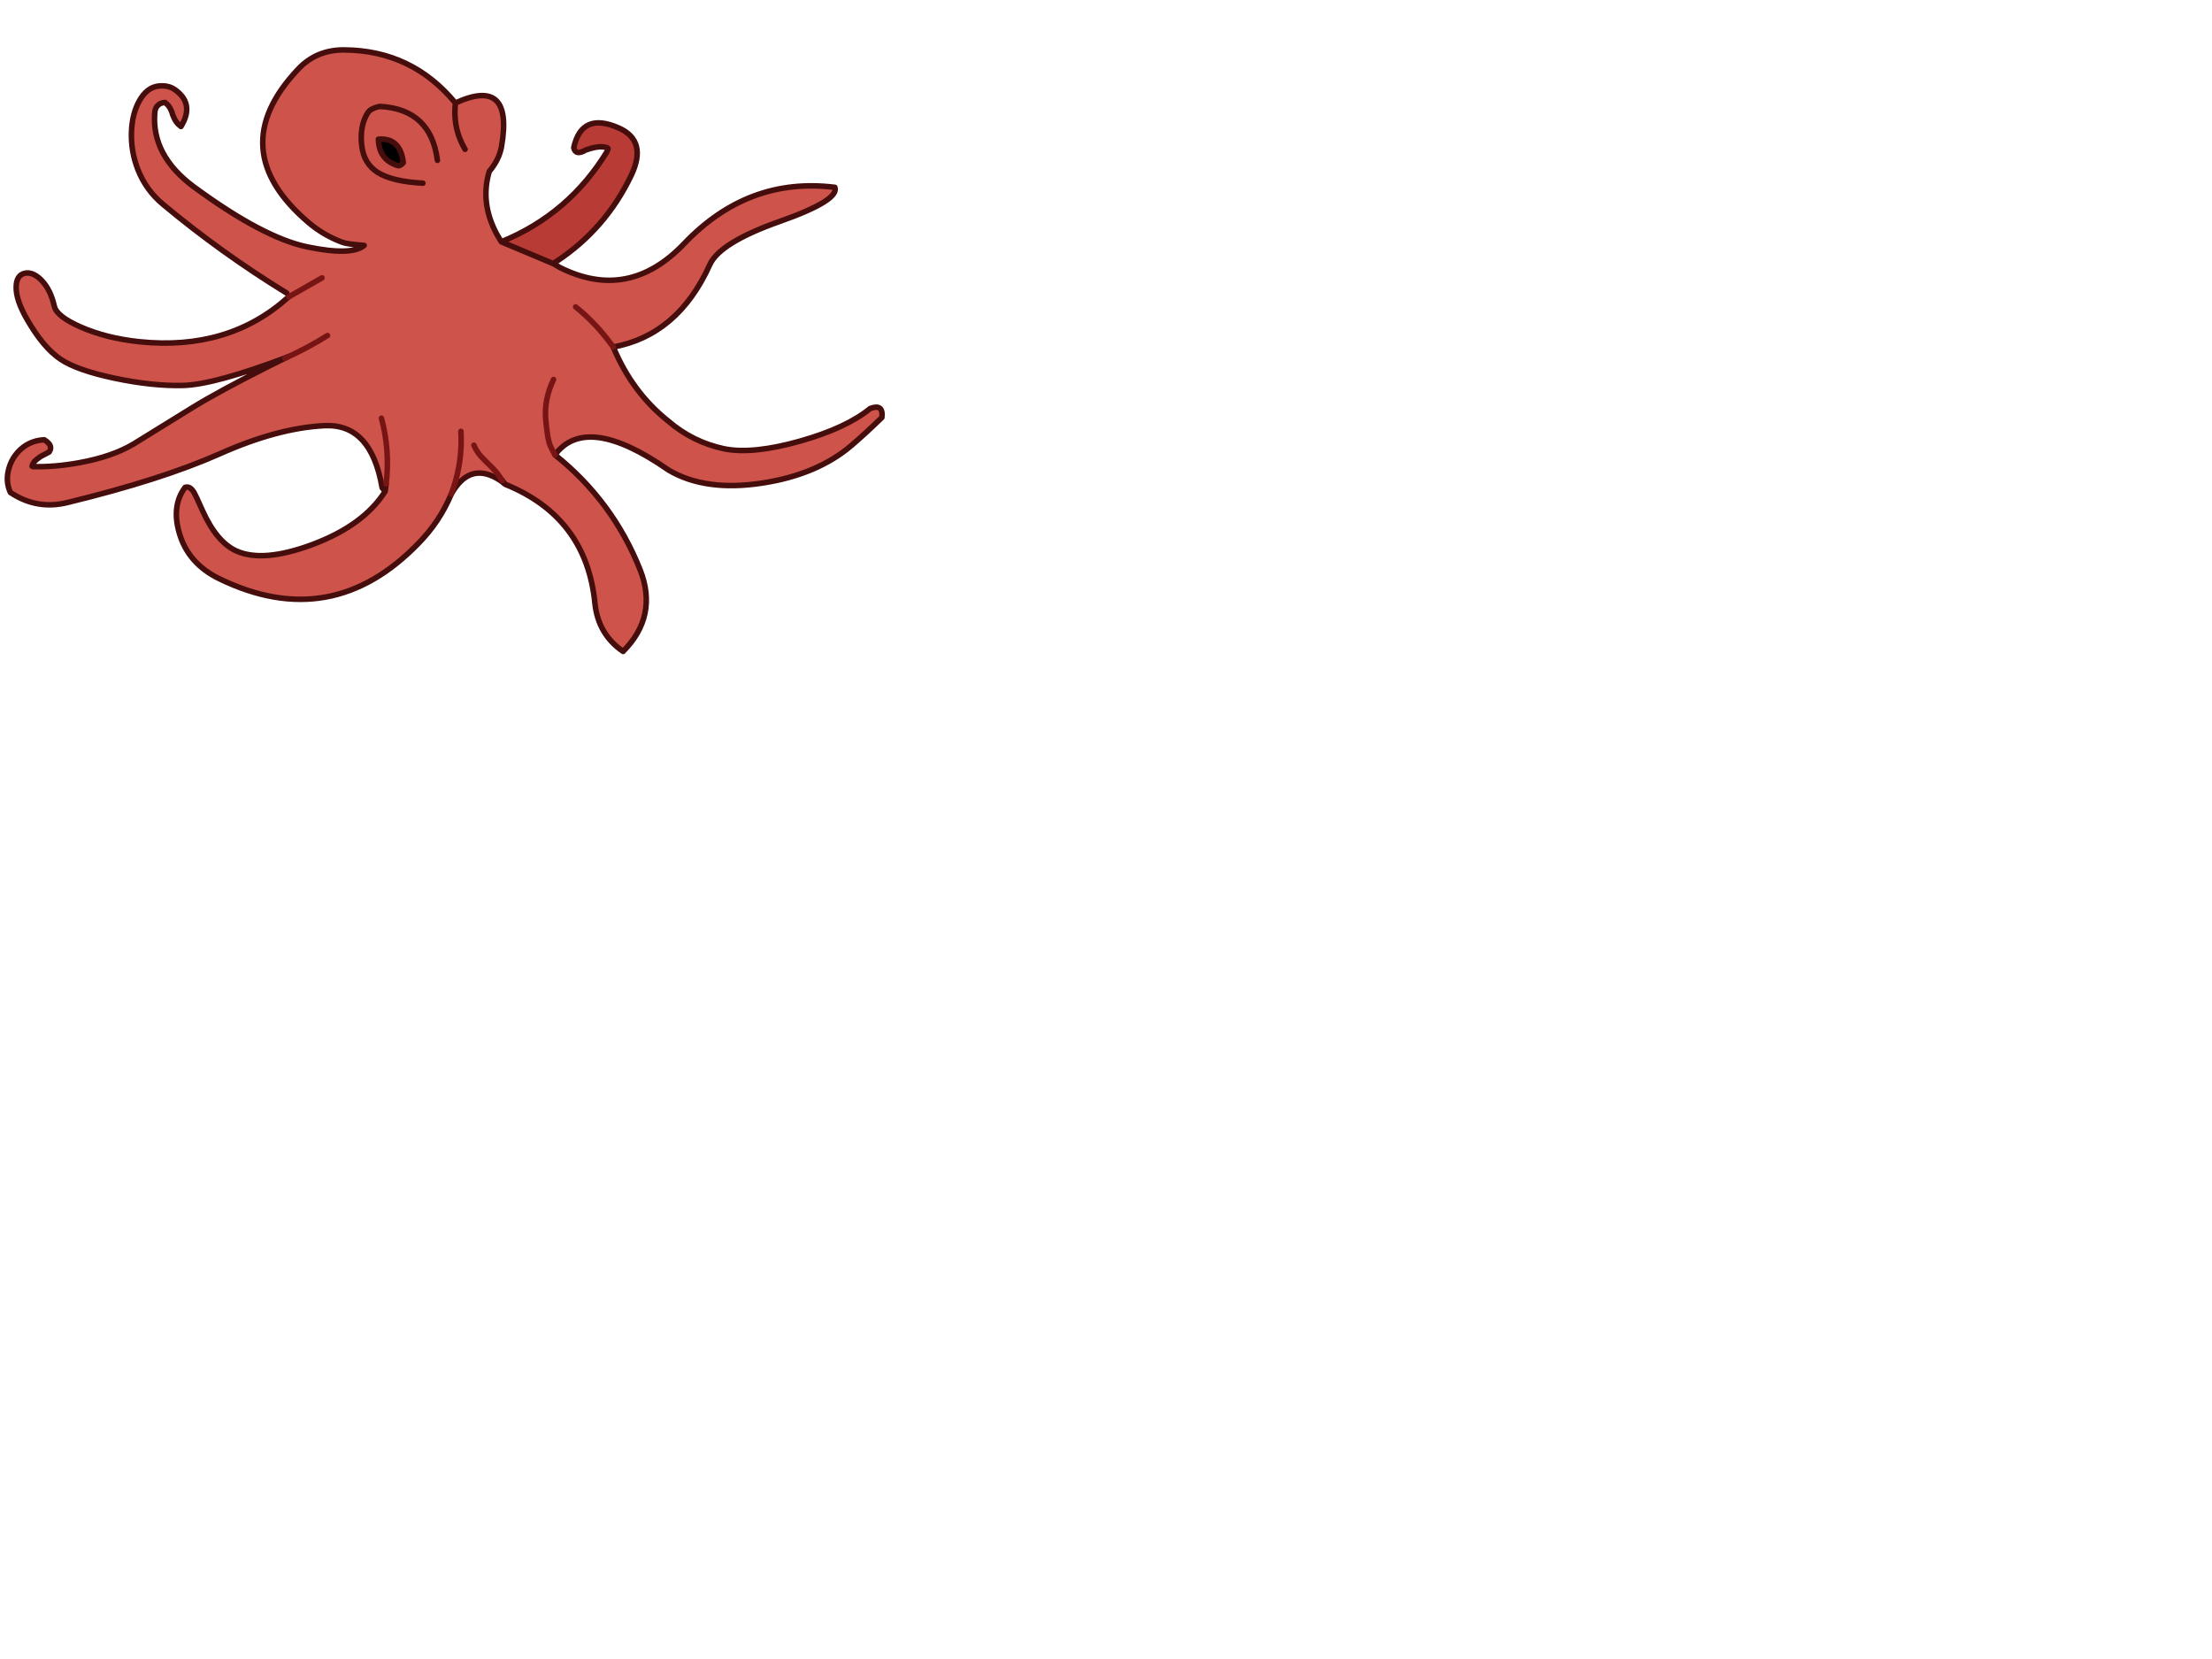
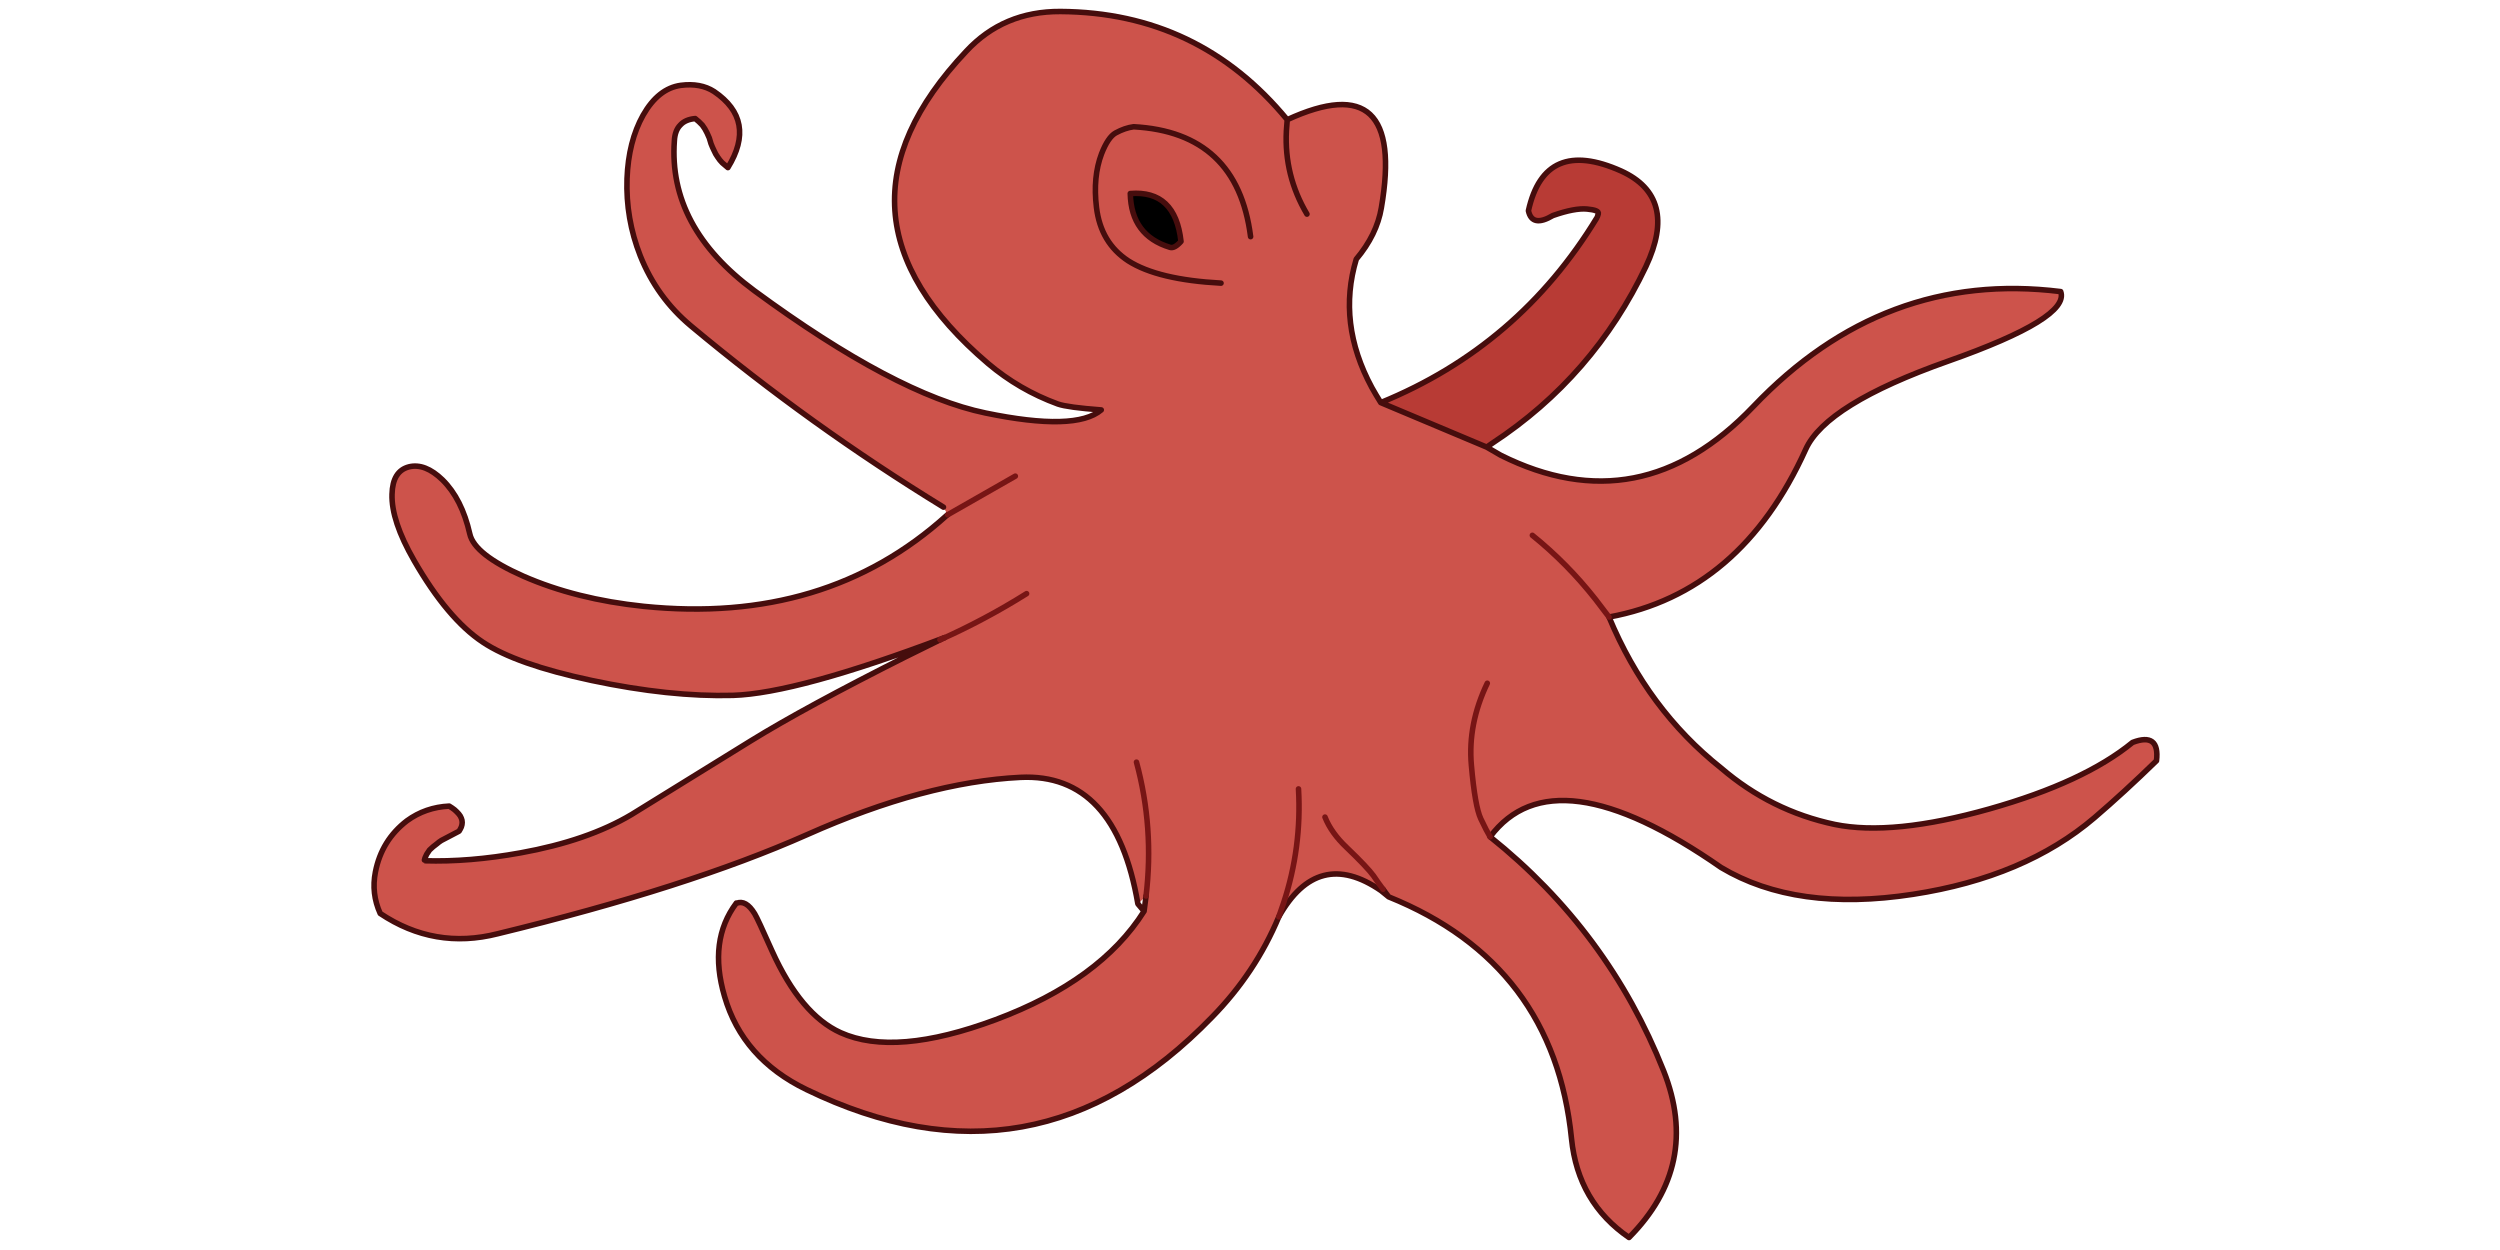
- <svg xmlns="http://www.w3.org/2000/svg" xmlns:xlink="http://www.w3.org/1999/xlink" preserveAspectRatio="none" width="800" height="600" viewBox="0 0 800 600">
-   <defs>
-     <g id="a">
-       <path fill="#B83B35" d="M96.3 132.8q-2.506 1.268.8-.3l6-3q-.907.447-1.85.85-.5.2-4.95 2.45m85-45.35l18.8 7.9 1-.7q17.95-11.8 27.25-31.35 5.8-12.3-4.4-16.95-13.55-6.05-16.45 7.05.65 3.05 4.35.85 3.85-1.35 6.05-1.15 2.2.2 2 .85-.2.65-.25.7-13.85 22.8-38.35 32.8z" />
-       <path fill="#CD534B" d="M256.7 95.75q3.6-8 25.25-15.65 21.7-7.65 20-12.35-31.4-3.9-54.55 20.4-20.05 21-44.8 8.65-1.25-.7-2.5-1.45l-18.8-7.9q-.85-1.35-1.6-2.7-6.15-11.4-2.75-22.75 3.65-4.35 4.45-9.1 4.35-25.35-16.7-15.65-.1 1-.15 2-.4 7.9 3.65 14.75-4.05-6.85-3.65-14.75.05-1 .15-2-15.7-19.05-40.25-19.2-10.1-.05-16.7 7.05Q80.5 54 111.6 80.5q5.55 4.7 12.4 7.2 1.7.6 7.7 1.05-4.537 3.862-20.55.55-15.954-3.304-41-21.7-15.3-11.3-14.2-26.6.1-1.85 1.05-2.8.9-1 2.65-1.15.7.55 1.25 1.15.5.65.85 1.4l.4.9.3 1q.25.65.55 1.25.25.6.65 1.15.35.55.8 1 .5.45 1 .85Q70.6 37.4 63 32.25q-2.4-1.55-5.9-1.1-4 .55-6.7 5.3-2.6 4.65-2.85 11.25-.25 7.1 2.35 13.7 2.95 7.4 9 12.45Q80.05 91.5 103.7 106l.75 1.35 12-6.85-12 6.85-.15.1Q82.8 126.9 50.5 123.6q-12-1.25-21.35-5.35-8.7-3.85-9.5-7.5-1.4-6.2-4.85-9.6-3.1-3-5.95-2.3-2.9.75-3 4.85-.15 4.7 3.9 11.75 5.95 10.35 12.2 14.5 5.9 3.95 19.3 6.8 13.9 2.95 25.1 2.65 11.35-.35 37.55-10.25-.387.19-.8.35 7.93-3.501 15.35-8.15-7.42 4.649-15.35 8.15l-6 3q-17.943 9.025-27.55 14.95-6.55 4.05-21.2 13.1-7.8 4.65-19.7 6.8-9.1 1.65-17.05 1.4-.05 0 .1-.5.15-.35.3-.65.25-.4.5-.75.6-.6 1.3-1.1.4-.35.8-.6 1.6-.85 3.15-1.65.25-.4.4-.75.15-.4.15-.8t-.15-.75q-.15-.4-.45-.75-.35-.4-.75-.75-.45-.35-.95-.65-4.2.2-7.5 2.6-4.5 3.45-5.6 9.1-.75 3.8.85 7.35 9.65 6.45 20.85 3.6 33.897-8.244 54.85-17.6 21.01-9.318 37.9-10.15 16.888-.827 20.85 22.45l1.45-1.4q1.45-12.1-1.7-23.75 3.15 11.65 1.7 23.75-.15 1.35-.35 2.7-7.75 12.3-26.35 19.25-17.85 6.65-27.5 2.3-7.05-3.2-12.15-14.45-2.6-5.85-3.1-6.65-1.55-2.55-3.25-1.85v-.05q-5 6.65-2.1 16.55 3.2 11.05 14.55 16.55 40.5 19.65 71.95-12.85 7.7-7.85 11.85-17.8.45-1.25.85-2.45 3.25-9.85 2.65-20.25.6 10.4-2.65 20.25-.4 1.2-.85 2.45 6.95-12.35 18.15-4.65l.35-.25q-.9-1.2-1.7-2.4-1.1-1.5-4.75-5-2.75-2.6-3.85-5.4 1.1 2.8 3.85 5.4 3.65 3.5 4.75 5 .8 1.2 1.7 2.4.5.65 1 1.35 29.35 11.85 32.45 42.95 1.15 11.3 10.2 17.5 12.75-12.85 6.15-29.55-9.85-24.8-30.8-41.55-.604-.995-1.65-3.2-1.037-2.216-1.7-9.55-.618-7.279 2.85-14.5-3.468 7.221-2.85 14.5.663 7.334 1.7 9.55 1.046 2.205 1.65 3.2 11.34-15.19 41 5.45 13.3 7.95 34.05 4.75 19.85-3.05 32.2-13.6 5.2-4.45 11-10.1.6-5.1-4.25-3.25-8.6 7.05-25.4 11.8-17.2 4.85-27.45 2.75-11.3-2.4-20.15-10-13.05-10.35-19.9-26.8-1.2-1.6-2.4-3.15-5-6.35-11.2-11.35 6.2 5 11.2 11.35 1.2 1.55 2.4 3.15 23.4-4.3 34.9-29.75M134.25 39.6q1.65-.9 3.2-1.1 18.4 1 20.75 19.5-2.35-18.5-20.75-19.5-1.55.2-3.2 1.1-1.35.75-2.5 3.7-1.55 4.1-.9 9.5.75 6.3 5.65 9.5 5.25 3.35 16.45 3.95-11.2-.6-16.45-3.95-4.9-3.2-5.65-9.5-.65-5.4.9-9.5 1.15-2.95 2.5-3.7m11.6 19.25q-1.15 1.3-1.95 1.05-6.9-2.1-7.05-9.55 7.997-.641 9 8.5z" />
-       <path d="M143.9 59.9q.8.25 1.95-1.05-1.003-9.141-9-8.5.15 7.45 7.05 9.55z" />
-     </g>
-     <path id="b" stroke="#460D0D" stroke-width="2" stroke-linejoin="round" stroke-linecap="round" fill="none" d="M221.8 125.5q23.4-4.3 34.9-29.75 3.6-8 25.25-15.65 21.7-7.65 20-12.35-31.4-3.9-54.55 20.4-20.05 21-44.8 8.65-1.25-.7-2.5-1.45l-18.8-7.9q-.85-1.35-1.6-2.7-6.15-11.4-2.75-22.75 3.65-4.35 4.45-9.1 4.35-25.35-16.7-15.65-.1 1-.15 2-.4 7.9 3.65 14.75m31.9 41.35l1-.7q17.95-11.8 27.25-31.35 5.8-12.3-4.4-16.95-13.55-6.05-16.45 7.05.65 3.05 4.35.85 3.85-1.35 6.05-1.15 2.2.2 2 .85-.2.65-.25.7-13.85 22.8-38.35 32.8m40.5 38.05q6.85 16.45 19.9 26.8 8.85 7.6 20.15 10 10.25 2.1 27.45-2.75 16.8-4.75 25.4-11.8 4.85-1.85 4.25 3.25-5.8 5.65-11 10.1-12.35 10.55-32.2 13.6-20.75 3.2-34.05-4.75-29.66-20.64-41-5.45 20.95 16.75 30.8 41.55 6.6 16.7-6.15 29.55-9.05-6.2-10.2-17.5-3.1-31.1-32.45-42.95-.65-.55-1.35-1.1-11.2-7.7-18.15 4.65-4.15 9.95-11.85 17.8Q119.9 229 79.4 209.35q-11.35-5.5-14.55-16.55-2.9-9.9 2.1-16.55v.05q1.7-.7 3.25 1.85.5.8 3.1 6.65 5.1 11.25 12.15 14.45 9.65 4.35 27.5-2.3 18.6-6.95 26.35-19.25l-1.1-1.3q-3.962-23.277-20.85-22.45-16.89.832-37.875 10.175-20.978 9.33-54.875 17.575-11.2 2.85-20.85-3.6-1.6-3.55-.85-7.35 1.1-5.65 5.6-9.1 3.3-2.4 7.5-2.6.5.3.95.65.4.35.75.75.3.35.45.75.15.35.15.75t-.15.8q-.15.35-.4.75-1.55.8-3.15 1.65-.4.25-.8.6-.7.5-1.3 1.1-.25.35-.5.75-.15.3-.3.65-.15.5-.1.5 7.95.25 17.05-1.4 11.9-2.15 19.7-6.8 14.65-9.05 21.2-13.1 9.607-5.925 27.55-14.95m6.8-3.35q-26.2 9.9-37.55 10.25-11.2.3-25.1-2.65-13.4-2.85-19.3-6.8-6.25-4.15-12.2-14.5-4.05-7.05-3.9-11.75.1-4.1 3-4.85 2.85-.7 5.95 2.3 3.45 3.4 4.85 9.6.8 3.65 9.5 7.5 9.35 4.1 21.35 5.35 32.3 3.3 53.8-16.15l.15-.1m-.75-1.35Q80.05 91.5 58.9 73.85q-6.05-5.05-9-12.45-2.6-6.6-2.35-13.7.25-6.6 2.85-11.25 2.7-4.75 6.7-5.3 3.5-.45 5.9 1.1 7.6 5.15 2.45 13.5-.5-.4-1-.85-.45-.45-.8-1-.4-.55-.65-1.15-.3-.6-.55-1.25l-.3-1-.4-.9q-.35-.75-.85-1.4-.55-.6-1.25-1.15-1.75.15-2.65 1.15-.95.95-1.05 2.8-1.1 15.3 14.2 26.6 25.046 18.396 41.025 21.7 15.987 3.312 20.525-.55-6-.45-7.7-1.05-6.85-2.5-12.4-7.2-31.1-26.5-3.85-55.4 6.6-7.1 16.7-7.05 24.55.15 40.25 19.2m18 137.9q-.5-.7-1-1.35M152.95 66.25q-11.2-.6-16.45-3.95-4.9-3.2-5.65-9.5-.65-5.4.9-9.5 1.15-2.95 2.5-3.7 1.65-.9 3.2-1.1 18.4 1 20.75 19.5m-12.35.85q-1.003-9.141-9-8.5.15 7.45 7.05 9.55.8.25 1.95-1.05zm-42.725 70.675L97.1 132.5m42.2 45.2q.2-1.35.35-2.7" />
-     <path id="c" stroke="#871818" stroke-width="2" stroke-linejoin="round" stroke-linecap="round" fill="none" d="M103.9 129.15q-.387.19-.775.375" />
-     <path id="d" stroke="#771515" stroke-width="2" stroke-linejoin="round" stroke-linecap="round" fill="none" d="M208.2 111q6.2 5 11.2 11.35 1.2 1.55 2.4 3.15m-21.6 11.75q-3.468 7.221-2.825 14.525.638 7.309 1.675 9.525 1.046 2.205 1.65 3.2m-19 9.3q-.9-1.2-1.7-2.4-1.1-1.5-4.75-5-2.75-2.6-3.85-5.4m-4.7-5q.6 10.4-2.65 20.25-.4 1.2-.85 2.45m-58.75-71.35l12-6.85m-13.325 29.025q7.904-3.526 15.325-8.175m21.2 53.65q1.45-12.1-1.7-23.75" />
-   </defs>
+ <svg xmlns="http://www.w3.org/2000/svg" width="900" height="450" viewBox="0 0 900 450">
+   <path fill="#B83B35" d="M324.633 236.942c-3.389 1.717-2.848 1.513 1.624-.607l12.173-6.087a74.385 74.385 0 0 1-3.753 1.724c-.677.272-4.025 1.927-10.044 4.97m172.445-92.003l38.142 16.027 2.029-1.42c24.276-15.959 42.704-37.16 55.283-63.602 7.845-16.635 4.869-28.098-8.926-34.387-18.328-8.183-29.453-3.416-33.375 14.302.88 4.126 3.821 4.701 8.826 1.725 5.207-1.825 9.298-2.603 12.273-2.333 2.976.271 4.328.845 4.058 1.725-.271.879-.44 1.353-.507 1.419-18.733 30.837-44.666 53.018-77.803 66.544z" />
+   <path fill="#CD534B" d="M650.048 161.777c4.867-10.82 21.944-21.403 51.227-31.75 29.348-10.347 42.876-18.699 40.575-25.055-42.47-5.275-79.358 8.521-110.67 41.386-27.118 28.403-57.413 34.252-90.888 17.549a193.142 193.142 0 0 1-5.072-2.941l-38.142-16.027a117.741 117.741 0 0 1-3.245-5.478c-8.318-15.419-10.179-30.804-5.579-46.154 4.937-5.883 7.945-12.038 9.027-18.462 5.884-34.286-5.409-44.87-33.88-31.75a81.33 81.33 0 0 0-.305 4.058c-.541 10.685 1.928 20.66 7.405 29.924-5.478-9.264-7.946-19.239-7.405-29.924.067-1.353.169-2.706.305-4.058-21.235-25.766-48.454-38.75-81.658-38.953-13.661-.067-24.955 4.701-33.881 14.303-36.855 39.088-34.252 76.553 7.811 112.394 7.505 6.357 15.891 11.226 25.156 14.607 2.299.812 7.507 1.522 15.622 2.13-6.138 5.224-20.034 5.596-41.692 1.115-21.578-4.469-49.304-19.144-83.179-44.023-20.693-15.284-30.296-33.271-28.808-53.965.134-2.502.845-4.396 2.129-5.681 1.218-1.353 3.009-2.13 5.376-2.333a21.136 21.136 0 0 1 2.536 2.333 15.155 15.155 0 0 1 1.725 2.84l.811 1.826.609 2.029a28.56 28.56 0 0 0 1.115 2.536c.338.811.778 1.588 1.318 2.333a11.9 11.9 0 0 0 1.624 2.029 45.636 45.636 0 0 0 2.029 1.725c6.965-11.293 5.309-20.423-4.971-27.389-3.246-2.096-7.236-2.839-11.969-2.231-5.411.744-9.941 4.328-13.593 10.753-3.517 6.289-5.443 13.896-5.782 22.824-.338 9.603 1.251 18.867 4.768 27.794 3.99 10.009 10.076 18.428 18.259 25.258 28.605 23.872 58.902 45.614 90.889 65.225l1.521 2.739 24.346-13.897-24.346 13.897-.305.204c-29.078 26.306-65.461 37.227-109.147 32.764-16.23-1.691-30.668-5.309-43.314-10.854-11.766-5.207-18.191-10.278-19.273-15.215-1.893-8.386-5.173-14.878-9.839-19.477-4.192-4.058-8.216-5.613-12.071-4.666-3.922 1.014-5.952 4.294-6.086 9.84-.204 6.356 2.434 14.302 7.912 23.838 8.047 13.999 16.297 23.804 24.751 29.417 7.979 5.343 21.032 9.939 39.155 13.795 18.8 3.99 35.774 5.78 50.922 5.377 15.35-.476 40.744-7.406 76.18-20.795-.523.258-1.064.493-1.623.709l-12.173 6.087c-24.268 12.205-42.899 22.316-55.893 30.33-8.859 5.479-23.195 14.336-43.009 26.576-10.55 6.29-23.872 10.887-39.967 13.796-12.308 2.231-23.838 3.177-34.59 2.84-.067 0 0-.336.203-1.014.202-.474.405-.914.608-1.32.338-.538.677-1.046 1.015-1.521a21.015 21.015 0 0 1 2.637-2.23 12.693 12.693 0 0 1 1.624-1.217 613.972 613.972 0 0 1 6.391-3.348c.338-.541.608-1.049.811-1.521a4.591 4.591 0 0 0 .304-1.623c0-.54-.101-1.048-.304-1.521a5.085 5.085 0 0 0-.912-1.521 16.295 16.295 0 0 0-1.521-1.521 19.386 19.386 0 0 0-1.928-1.32c-5.68.272-10.752 2.029-15.215 5.276-6.086 4.666-9.874 10.819-11.361 18.462-1.015 5.139-.44 10.109 1.725 14.91 13.051 8.726 27.151 11.157 42.3 7.305 45.845-11.15 82.939-23.052 111.278-35.708 28.415-12.601 54.044-19.465 76.89-20.591 22.841-1.119 36.94 14.065 42.3 45.547l2.941-2.841c1.961-16.366.812-32.427-3.448-48.184 4.26 15.757 5.41 31.817 3.448 48.184a153.68 153.68 0 0 1-.71 5.478c-10.481 16.637-28.301 29.653-53.458 39.054-24.143 8.993-42.74 10.551-55.791 4.666-9.536-4.327-17.751-14.101-24.65-29.316-3.516-7.91-5.613-12.408-6.289-13.49-2.097-3.449-4.294-4.699-6.593-3.754v-.102c-6.763 8.995-8.184 20.187-4.261 33.576 4.328 14.944 14.167 26.139 29.518 33.575 54.777 26.579 103.434 17.887 145.97-26.068 10.415-10.617 18.427-22.653 24.042-36.112a226.53 226.53 0 0 0 1.724-4.971c4.396-13.321 6.188-27.016 5.376-41.082.813 14.066-.979 27.761-5.376 41.082a223.148 223.148 0 0 1-1.724 4.971c9.399-16.703 21.673-19.85 36.822-9.434l.71-.508a105.354 105.354 0 0 1-3.449-4.867c-1.488-2.029-4.7-5.411-9.637-10.145-3.72-3.519-6.324-7.167-7.811-10.956 1.486 3.789 4.091 7.438 7.811 10.956 4.937 4.733 8.148 8.115 9.637 10.145a105.354 105.354 0 0 0 3.449 4.867c.676.88 1.353 1.793 2.028 2.74 39.696 16.026 61.641 45.073 65.833 87.134 1.556 15.283 8.454 27.119 20.693 35.504 17.245-17.38 21.404-37.362 12.478-59.95-13.323-33.542-34.152-61.642-62.486-84.295-.817-1.345-1.934-3.51-3.349-6.492-1.401-2.998-2.551-9.456-3.447-19.374-.835-9.845 1.092-19.65 5.782-29.418-4.69 9.768-6.617 19.573-5.782 29.418.896 9.918 2.046 16.376 3.447 19.374 1.415 2.982 2.531 5.147 3.349 6.492 15.336-20.546 43.063-16.86 83.18 11.058 17.988 10.752 41.014 13.966 69.08 9.637 26.847-4.127 48.622-13.324 65.326-27.593 7.033-6.019 14.47-12.849 22.316-20.489.81-6.899-2.063-9.096-8.622-6.594-11.632 9.535-28.81 17.514-51.531 23.939-23.262 6.559-41.826 8.42-55.69 5.579-15.282-3.246-28.909-10.008-40.879-20.289-17.65-13.996-31.107-32.12-40.373-54.37a512.106 512.106 0 0 0-4.869-6.39c-6.763-8.589-14.336-16.264-22.722-23.027 8.386 6.763 15.959 14.438 22.722 23.027a519.603 519.603 0 0 1 4.869 6.39c31.648-5.821 55.249-25.939 70.803-60.361M401.625 47.862c2.232-1.218 4.396-1.961 6.493-2.231 24.886 1.352 38.917 14.539 42.097 39.561-3.179-25.022-17.211-38.209-42.097-39.561-2.097.27-4.261 1.014-6.493 2.231-1.826 1.015-3.517 3.517-5.072 7.506-2.096 5.545-2.705 11.97-1.825 19.273 1.014 8.521 4.835 14.945 11.462 19.273 7.101 4.531 18.226 7.203 33.374 8.014-15.148-.811-26.272-3.483-33.374-8.014-6.626-4.328-10.448-10.752-11.462-19.273-.88-7.303-.271-13.728 1.825-19.273 1.555-3.989 3.246-6.491 5.072-7.506m23.534 39.054c-1.555 1.758-2.875 2.468-3.956 2.13-9.333-2.84-14.1-9.299-14.303-19.374 10.817-.867 16.903 4.88 18.259 17.244z" />
+   <path d="M421.203 89.046c1.082.338 2.401-.372 3.956-2.13-1.356-12.364-7.442-18.111-18.259-17.244.203 10.075 4.97 16.534 14.303 19.374z" />
+   <path fill="none" stroke="#460D0D" stroke-width="2" stroke-linecap="round" stroke-linejoin="round" d="M579.243 222.133c31.649-5.816 55.251-25.934 70.805-60.356 4.867-10.82 21.944-21.403 51.227-31.75 29.348-10.347 42.876-18.699 40.575-25.055-42.47-5.275-79.358 8.521-110.67 41.386-27.118 28.403-57.413 34.252-90.888 17.549a193.142 193.142 0 0 1-5.072-2.941l-38.142-16.027a117.741 117.741 0 0 1-3.245-5.478c-8.318-15.419-10.179-30.804-5.579-46.154 4.937-5.883 7.945-12.038 9.027-18.462 5.884-34.286-5.409-44.87-33.88-31.75a81.33 81.33 0 0 0-.305 4.058c-.541 10.685 1.928 20.66 7.405 29.924m64.719 83.889l2.029-1.42c24.276-15.959 42.704-37.16 55.283-63.602 7.845-16.635 4.869-28.098-8.926-34.387-18.328-8.183-29.453-3.416-33.375 14.302.88 4.126 3.821 4.701 8.826 1.725 5.207-1.825 9.298-2.603 12.273-2.333 2.976.271 4.328.845 4.058 1.725-.271.879-.44 1.353-.507 1.419-18.733 30.838-44.667 53.019-77.804 66.544m82.166 77.194c9.266 22.25 22.723 40.374 40.373 54.37 11.97 10.281 25.597 17.043 40.879 20.289 13.864 2.841 32.429.979 55.69-5.579 22.722-6.426 39.899-14.404 51.531-23.939 6.56-2.502 9.432-.306 8.622 6.594-7.847 7.641-15.283 14.471-22.316 20.489-16.704 14.269-38.479 23.466-65.326 27.593-28.066 4.329-51.092 1.115-69.08-9.637-40.116-27.918-67.844-31.604-83.18-11.058 28.334 22.653 49.163 50.753 62.486 84.295 8.927 22.588 4.768 42.57-12.478 59.95-12.239-8.385-19.138-20.221-20.693-35.504-4.192-42.061-26.137-71.107-65.833-87.134a94.473 94.473 0 0 0-2.738-2.232c-15.149-10.416-27.423-7.27-36.822 9.434-5.614 13.459-13.627 25.495-24.042 36.112-42.537 43.955-91.193 52.647-145.97 26.068-15.35-7.437-25.19-18.631-29.518-33.575-3.923-13.39-2.502-24.581 4.261-33.576v.102c2.299-.945 4.496.305 6.593 3.754.675 1.082 2.772 5.58 6.289 13.49 6.898 15.216 15.114 24.989 24.65 29.316 13.051 5.885 31.648 4.327 55.791-4.666 25.157-9.4 42.976-22.417 53.458-39.054a6157.46 6157.46 0 0 1-2.231-2.637c-5.36-31.481-19.459-46.666-42.3-45.547-22.846 1.126-48.458 8.007-76.839 20.643-28.373 12.62-65.483 24.506-111.329 35.656-15.148 3.853-29.249 1.421-42.3-7.305-2.165-4.801-2.739-9.771-1.725-14.91 1.488-7.643 5.275-13.796 11.361-18.462 4.463-3.247 9.536-5.004 15.215-5.276.677.406 1.318.847 1.928 1.32.541.474 1.048.98 1.521 1.521.405.474.709.981.912 1.521.203.474.304.981.304 1.521 0 .541-.101 1.082-.304 1.623-.203.473-.473.98-.811 1.521a604.941 604.941 0 0 0-6.391 3.348c-.541.338-1.082.743-1.624 1.217a21.186 21.186 0 0 0-2.637 2.23c-.338.476-.677.983-1.015 1.521a24.31 24.31 0 0 0-.608 1.32c-.203.678-.27 1.014-.203 1.014 10.752.337 22.283-.608 34.59-2.84 16.095-2.909 29.417-7.506 39.967-13.796 19.814-12.24 34.15-21.098 43.009-26.576 12.994-8.014 31.625-18.125 55.893-30.33m13.799-6.793c-35.436 13.389-60.83 20.319-76.18 20.795-15.148.403-32.123-1.387-50.922-5.377-18.123-3.855-31.176-8.452-39.155-13.795-8.454-5.613-16.704-15.419-24.751-29.417-5.479-9.536-8.116-17.481-7.912-23.838.134-5.546 2.164-8.826 6.086-9.84 3.854-.947 7.878.608 12.071 4.666 4.667 4.599 7.947 11.091 9.839 19.477 1.082 4.937 7.507 10.009 19.273 15.215 12.646 5.545 27.084 9.164 43.314 10.854 43.686 4.462 80.069-6.458 109.147-32.764l.305-.204m-1.521-2.739c-31.987-19.611-62.284-41.353-90.889-65.225-8.183-6.83-14.269-15.25-18.259-25.258-3.517-8.927-5.106-18.191-4.768-27.794.339-8.927 2.266-16.535 5.782-22.824 3.652-6.425 8.183-10.009 13.593-10.753 4.733-.608 8.723.136 11.969 2.231 10.28 6.966 11.936 16.096 4.971 27.389a44.524 44.524 0 0 1-2.029-1.725 11.9 11.9 0 0 1-1.624-2.029 11.424 11.424 0 0 1-1.318-2.333 28.56 28.56 0 0 1-1.115-2.536l-.609-2.029-.811-1.826a15.123 15.123 0 0 0-1.725-2.84 21.136 21.136 0 0 0-2.536-2.333c-2.367.203-4.158.981-5.376 2.333-1.285 1.285-1.995 3.178-2.129 5.681-1.488 20.694 8.115 38.681 28.808 53.965 33.875 24.88 61.618 39.555 83.229 44.023 21.625 4.48 35.504 4.108 41.642-1.115-8.115-.608-13.323-1.318-15.622-2.13-9.265-3.381-17.651-8.25-25.156-14.607-42.063-35.841-44.667-73.306-7.811-112.394 8.926-9.603 20.22-14.371 33.881-14.303 33.204.203 60.423 13.188 81.658 38.953m36.517 279.769a99.17 99.17 0 0 0-2.028-2.74m-58.328-218.193c-15.148-.811-26.272-3.483-33.374-8.014-6.626-4.328-10.448-10.752-11.462-19.273-.88-7.303-.271-13.728 1.825-19.273 1.556-3.989 3.247-6.491 5.072-7.506 2.232-1.218 4.396-1.961 6.493-2.231 24.886 1.352 38.917 14.539 42.097 39.561m-25.055 1.723c-1.356-12.364-7.442-18.111-18.259-17.244.203 10.075 4.97 16.534 14.303 19.374 1.081.338 2.401-.372 3.956-2.13zM338.479 230.3l-12.223 6.035m85.614 91.7c.27-1.827.507-3.651.71-5.478" />
  <g>
-     <use xlink:href="#a" />
-     <use xlink:href="#b" />
-     <use xlink:href="#c" />
-     <use xlink:href="#d" />
+     <path fill="none" stroke="#871818" stroke-width="2" stroke-linecap="round" stroke-linejoin="round" d="M340.052 229.539c-.523.258-1.047.511-1.572.761" />
+   </g>
+   <g>
+     <path fill="none" stroke="#771515" stroke-width="2" stroke-linecap="round" stroke-linejoin="round" d="M551.652 192.716c8.386 6.763 15.959 14.438 22.722 23.027a519.603 519.603 0 0 1 4.869 6.39m-43.82 23.838c-4.69 9.768-6.601 19.591-5.731 29.47.862 9.884 1.995 16.324 3.396 19.322 1.415 2.982 2.531 5.147 3.349 6.492m-38.546 18.867a105.354 105.354 0 0 1-3.449-4.867c-1.488-2.029-4.7-5.411-9.637-10.145-3.72-3.519-6.324-7.167-7.811-10.956m-9.536-10.143c.813 14.066-.979 27.761-5.376 41.082a223.148 223.148 0 0 1-1.724 4.971m-119.19-144.753l24.346-13.897M338.479 230.3a251.597 251.597 0 0 0 31.091-16.586m43.01 108.844c1.961-16.366.812-32.427-3.448-48.184" />
  </g>
</svg>
